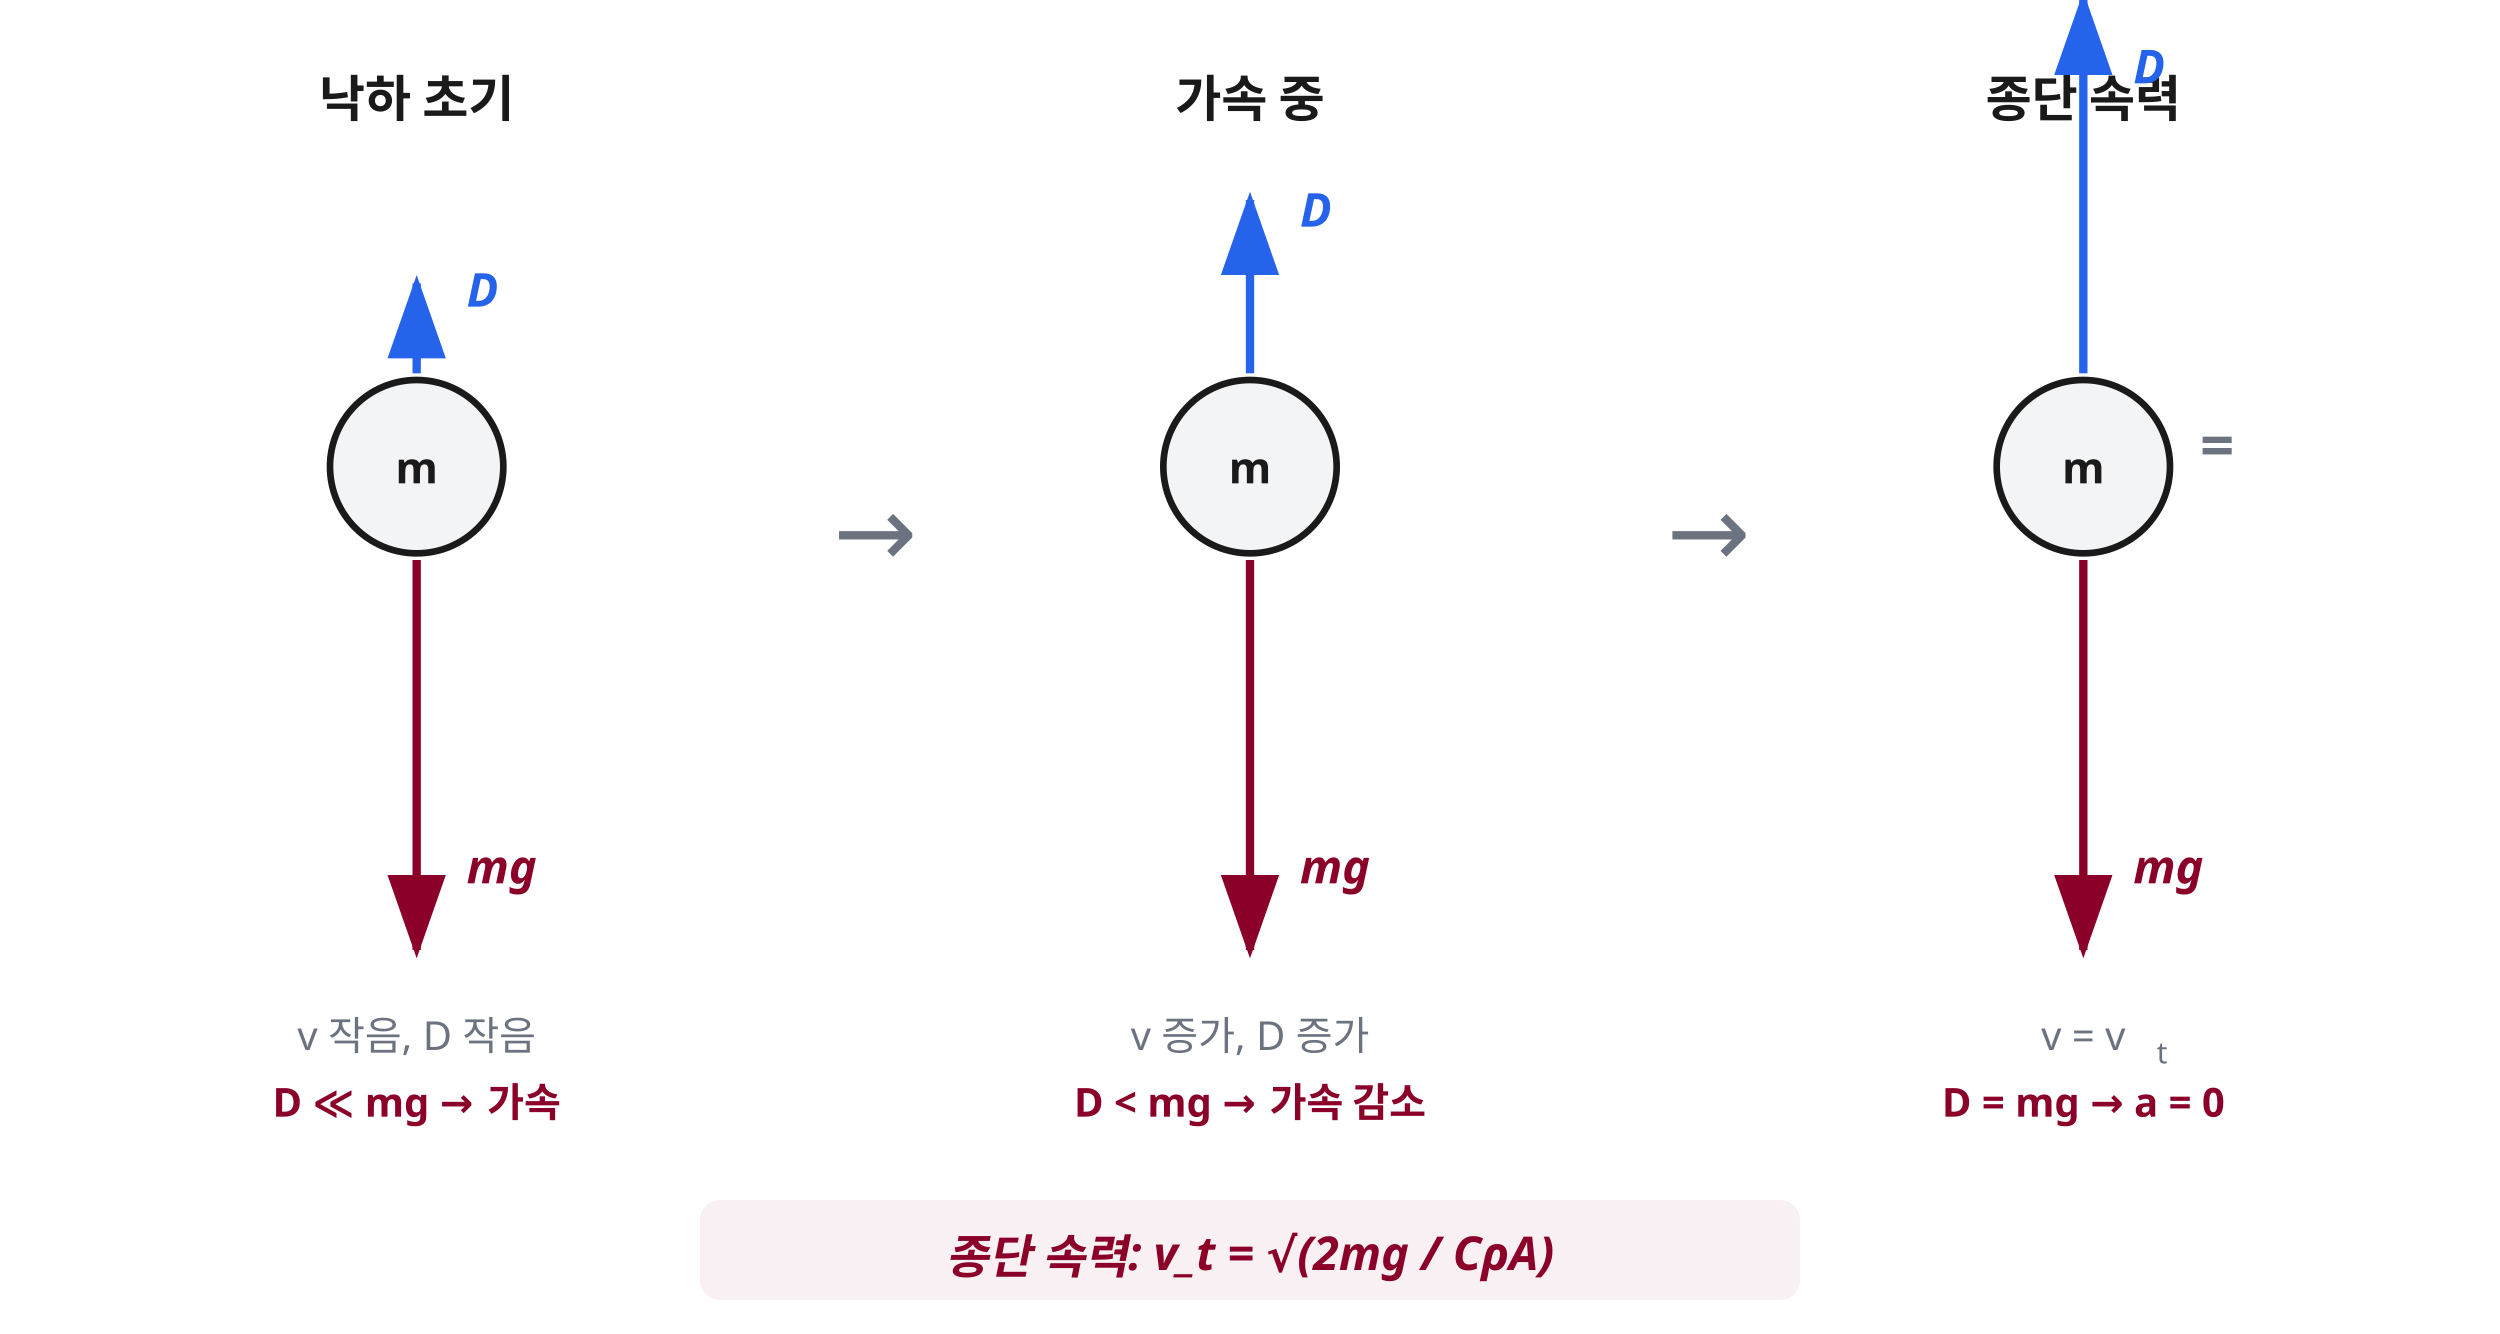
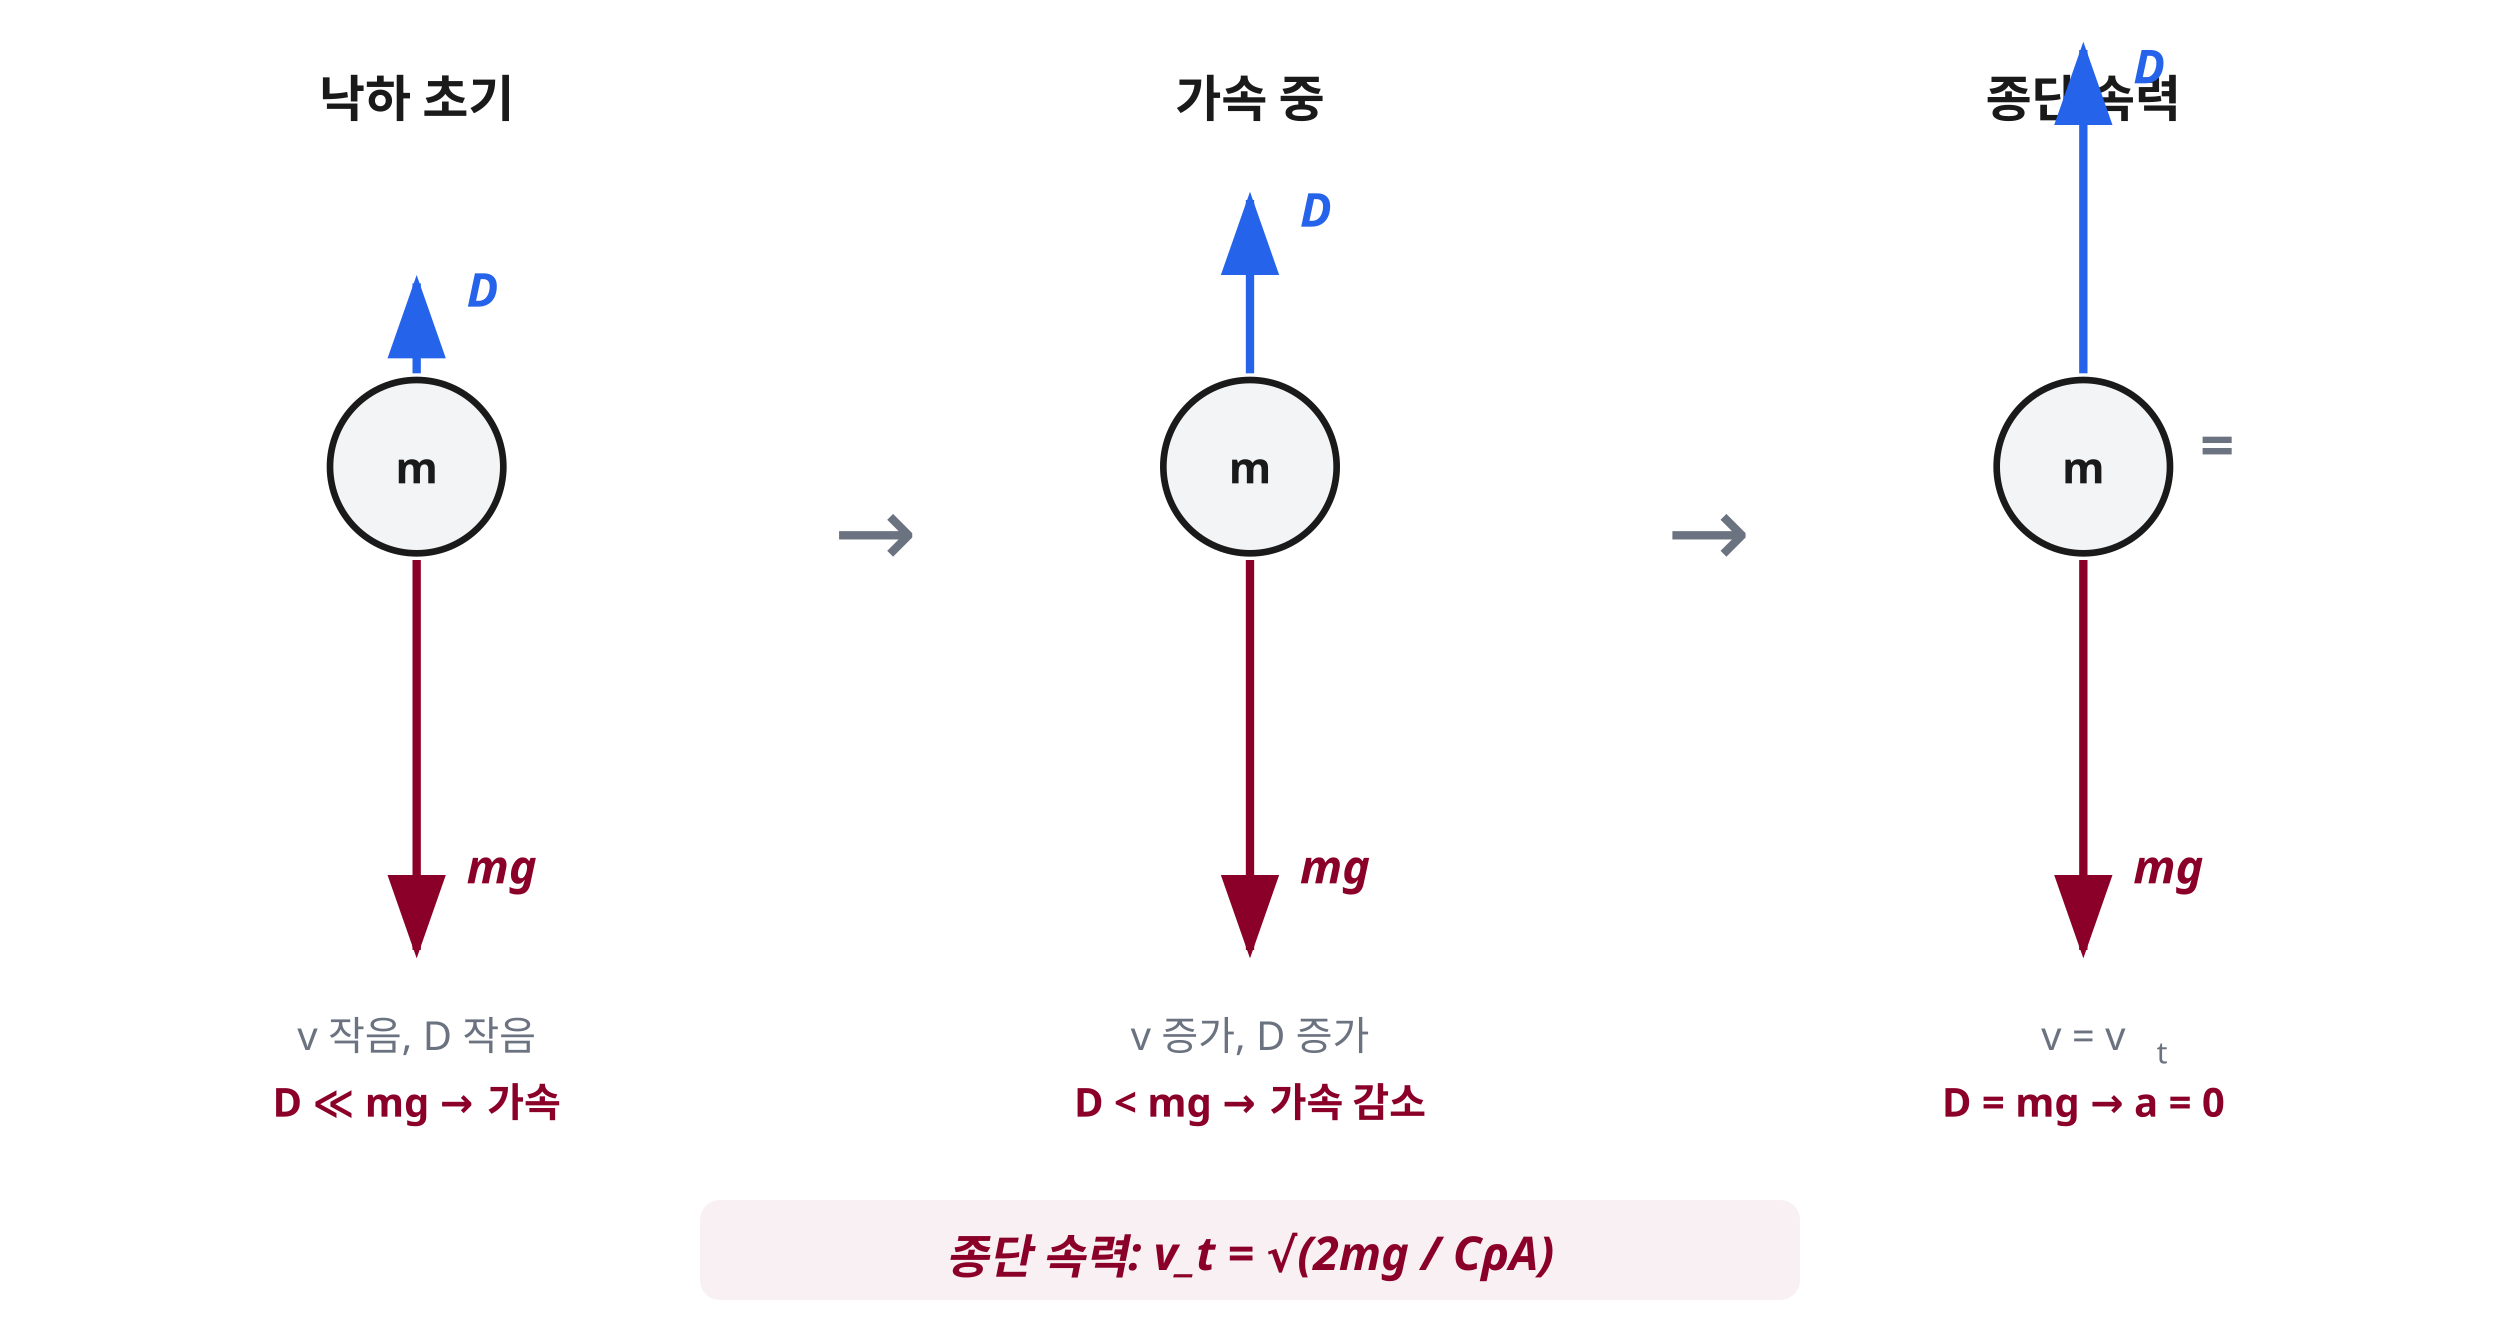
<svg xmlns="http://www.w3.org/2000/svg" viewBox="0 0 750 400" font-family="sans-serif">
  <defs>
    <marker id="ar-red" markerWidth="10" markerHeight="7" refX="9" refY="3.5" orient="auto">
      <polygon points="0 0, 10 3.5, 0 7" fill="#8B0029" />
    </marker>
    <marker id="ar-blue" markerWidth="10" markerHeight="7" refX="9" refY="3.5" orient="auto">
      <polygon points="0 0, 10 3.5, 0 7" fill="#2563EB" />
    </marker>
  </defs>
  <text x="125" y="35" font-size="15" fill="#1a1a1a" text-anchor="middle" font-weight="bold">낙하 초기</text>
  <text x="375" y="35" font-size="15" fill="#1a1a1a" text-anchor="middle" font-weight="bold">가속 중</text>
  <text x="625" y="35" font-size="15" fill="#1a1a1a" text-anchor="middle" font-weight="bold">종단 속력</text>
  <circle cx="125" cy="140" r="26" fill="#F3F4F6" stroke="#1a1a1a" stroke-width="2" />
  <text x="125" y="145" font-size="13" fill="#1a1a1a" text-anchor="middle" font-weight="bold">m</text>
  <line x1="125" y1="168" x2="125" y2="285" stroke="#8B0029" stroke-width="2.5" marker-end="url(#ar-red)" />
  <text x="140" y="265" font-size="14" fill="#8B0029" font-weight="bold" font-style="italic">mg</text>
  <line x1="125" y1="112" x2="125" y2="85" stroke="#2563EB" stroke-width="2.5" marker-end="url(#ar-blue)" />
  <text x="140" y="92" font-size="14" fill="#2563EB" font-weight="bold" font-style="italic">D</text>
  <text x="125" y="315" font-size="12" fill="#6B7280" text-anchor="middle">v 작음, D 작음</text>
  <text x="125" y="335" font-size="12" fill="#8B0029" text-anchor="middle" font-weight="bold">D ≪ mg → 가속</text>
  <text x="250" y="170" font-size="30" fill="#6B7280">→</text>
  <circle cx="375" cy="140" r="26" fill="#F3F4F6" stroke="#1a1a1a" stroke-width="2" />
  <text x="375" y="145" font-size="13" fill="#1a1a1a" text-anchor="middle" font-weight="bold">m</text>
  <line x1="375" y1="168" x2="375" y2="285" stroke="#8B0029" stroke-width="2.5" marker-end="url(#ar-red)" />
  <text x="390" y="265" font-size="14" fill="#8B0029" font-weight="bold" font-style="italic">mg</text>
  <line x1="375" y1="112" x2="375" y2="60" stroke="#2563EB" stroke-width="2.5" marker-end="url(#ar-blue)" />
  <text x="390" y="68" font-size="14" fill="#2563EB" font-weight="bold" font-style="italic">D</text>
  <text x="375" y="315" font-size="12" fill="#6B7280" text-anchor="middle">v 증가, D 증가</text>
  <text x="375" y="335" font-size="12" fill="#8B0029" text-anchor="middle" font-weight="bold">D &lt; mg → 가속 감소</text>
  <text x="500" y="170" font-size="30" fill="#6B7280">→</text>
  <circle cx="625" cy="140" r="26" fill="#F3F4F6" stroke="#1a1a1a" stroke-width="2" />
  <text x="625" y="145" font-size="13" fill="#1a1a1a" text-anchor="middle" font-weight="bold">m</text>
  <line x1="625" y1="168" x2="625" y2="285" stroke="#8B0029" stroke-width="2.5" marker-end="url(#ar-red)" />
  <text x="640" y="265" font-size="14" fill="#8B0029" font-weight="bold" font-style="italic">mg</text>
-   <line x1="625" y1="112" x2="625" y2="0" stroke="#2563EB" stroke-width="2.5" marker-end="url(#ar-blue)" />
+   <line x1="625" y1="112" x2="625" y2="15" stroke="#2563EB" stroke-width="2.5" marker-end="url(#ar-blue)" />
  <text x="640" y="25" font-size="14" fill="#2563EB" font-weight="bold" font-style="italic">D</text>
  <text x="660" y="140" font-size="18" fill="#6B7280" font-weight="bold">=</text>
  <text x="625" y="315" font-size="12" fill="#6B7280" text-anchor="middle">v = v</text>
  <text x="647" y="319" font-size="9" fill="#6B7280">t</text>
  <text x="625" y="335" font-size="12" fill="#8B0029" text-anchor="middle" font-weight="bold">D = mg → a = 0</text>
  <rect x="210" y="360" width="330" height="30" fill="rgba(139,0,41,0.06)" rx="6" />
  <text x="375" y="382" font-size="14" fill="#8B0029" text-anchor="middle" font-weight="bold" font-style="italic">종단 속력: v_t = √(2mg / CρA)</text>
</svg>
